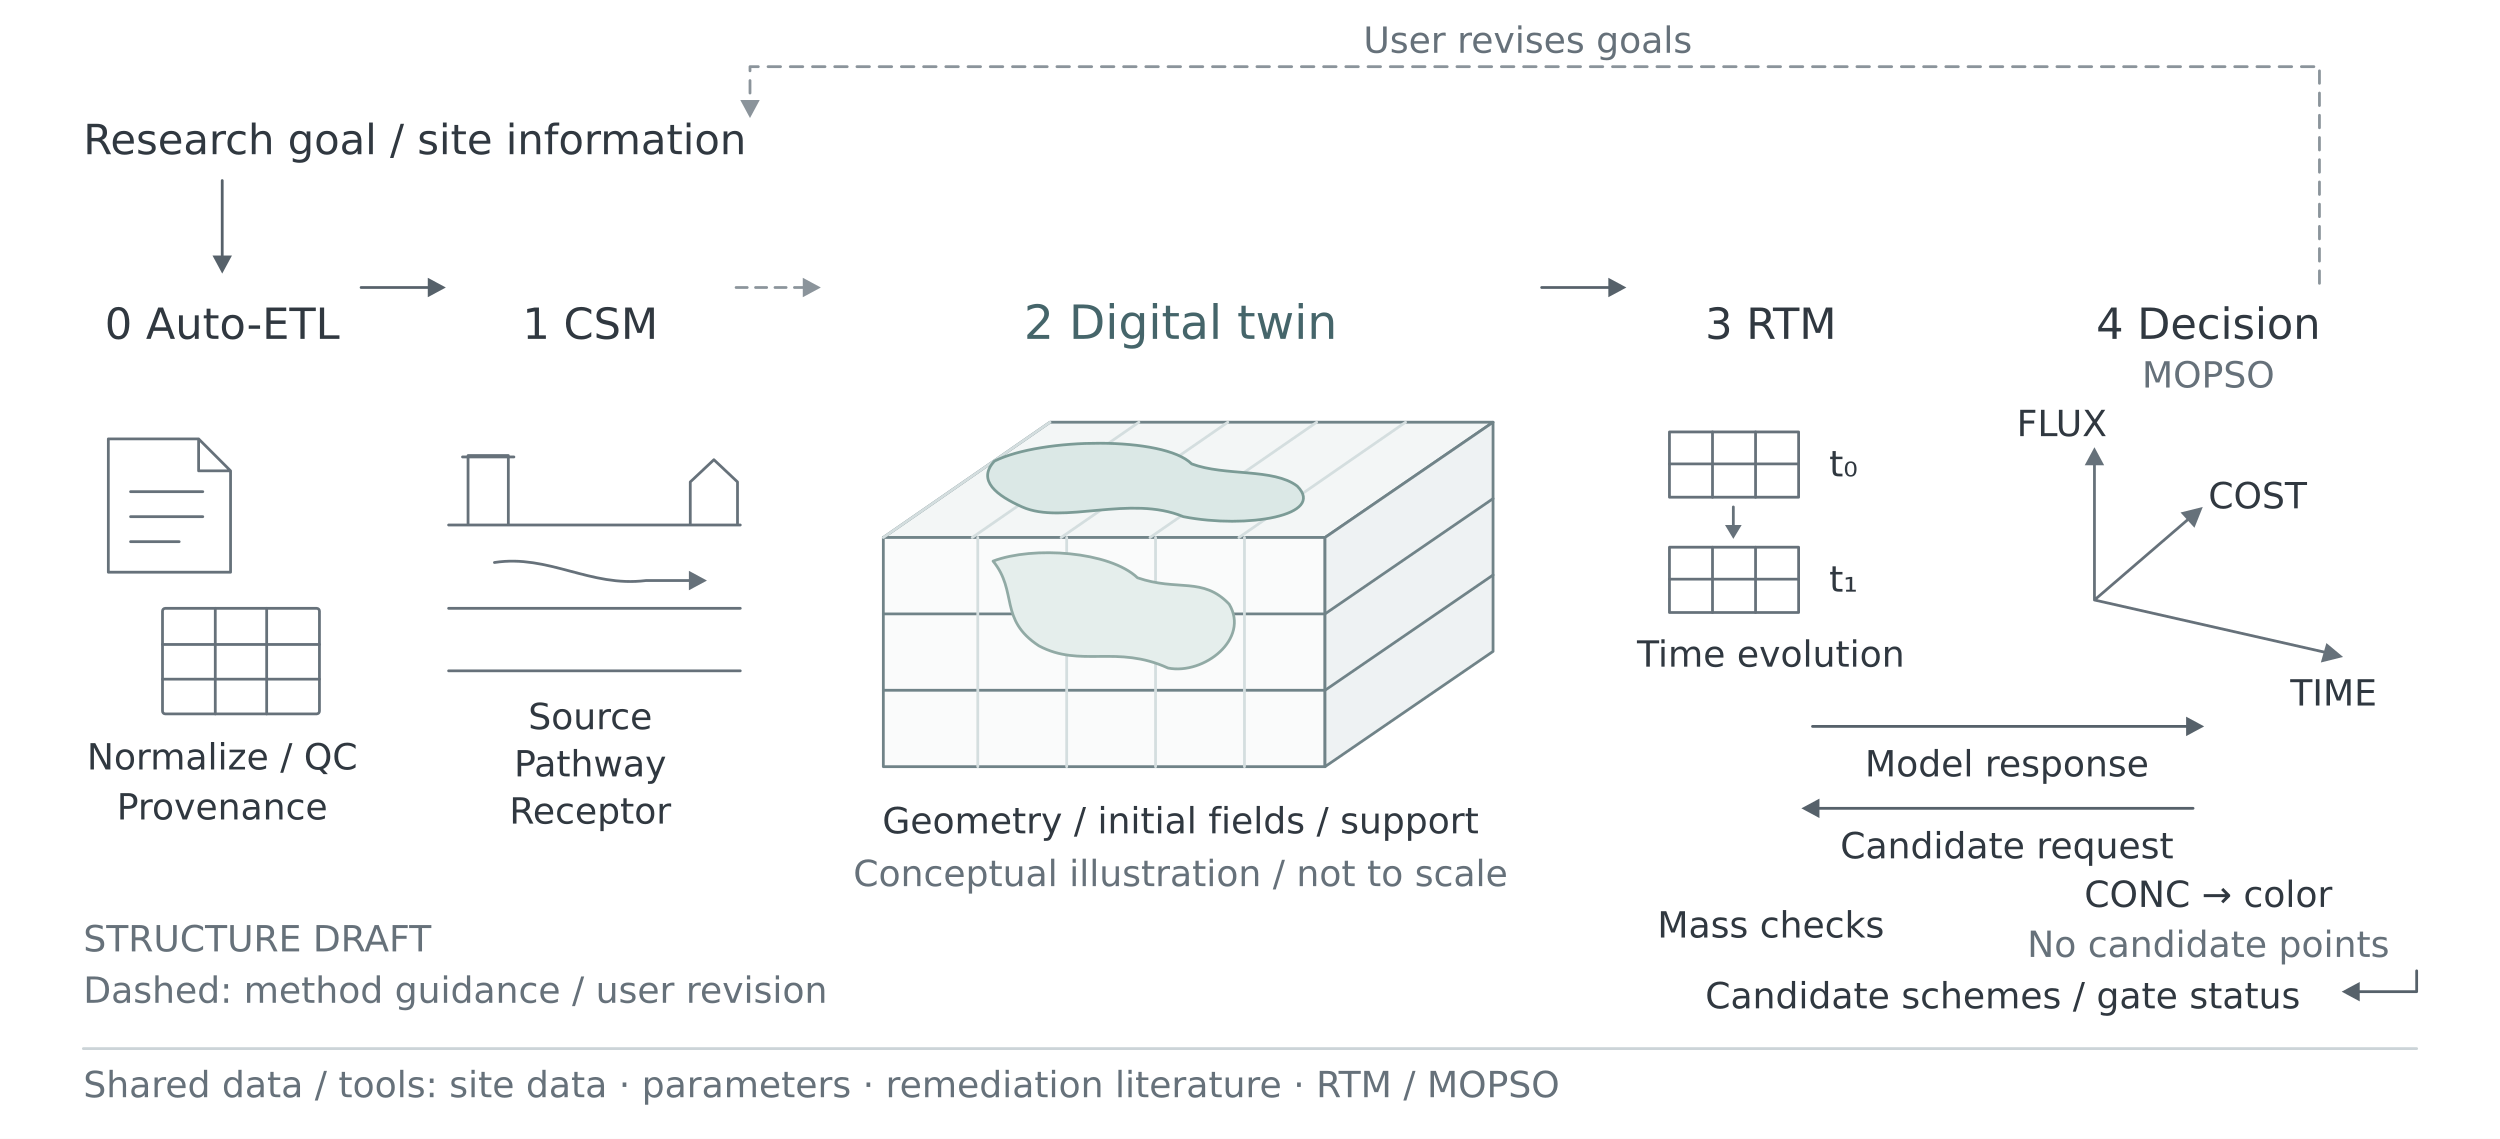
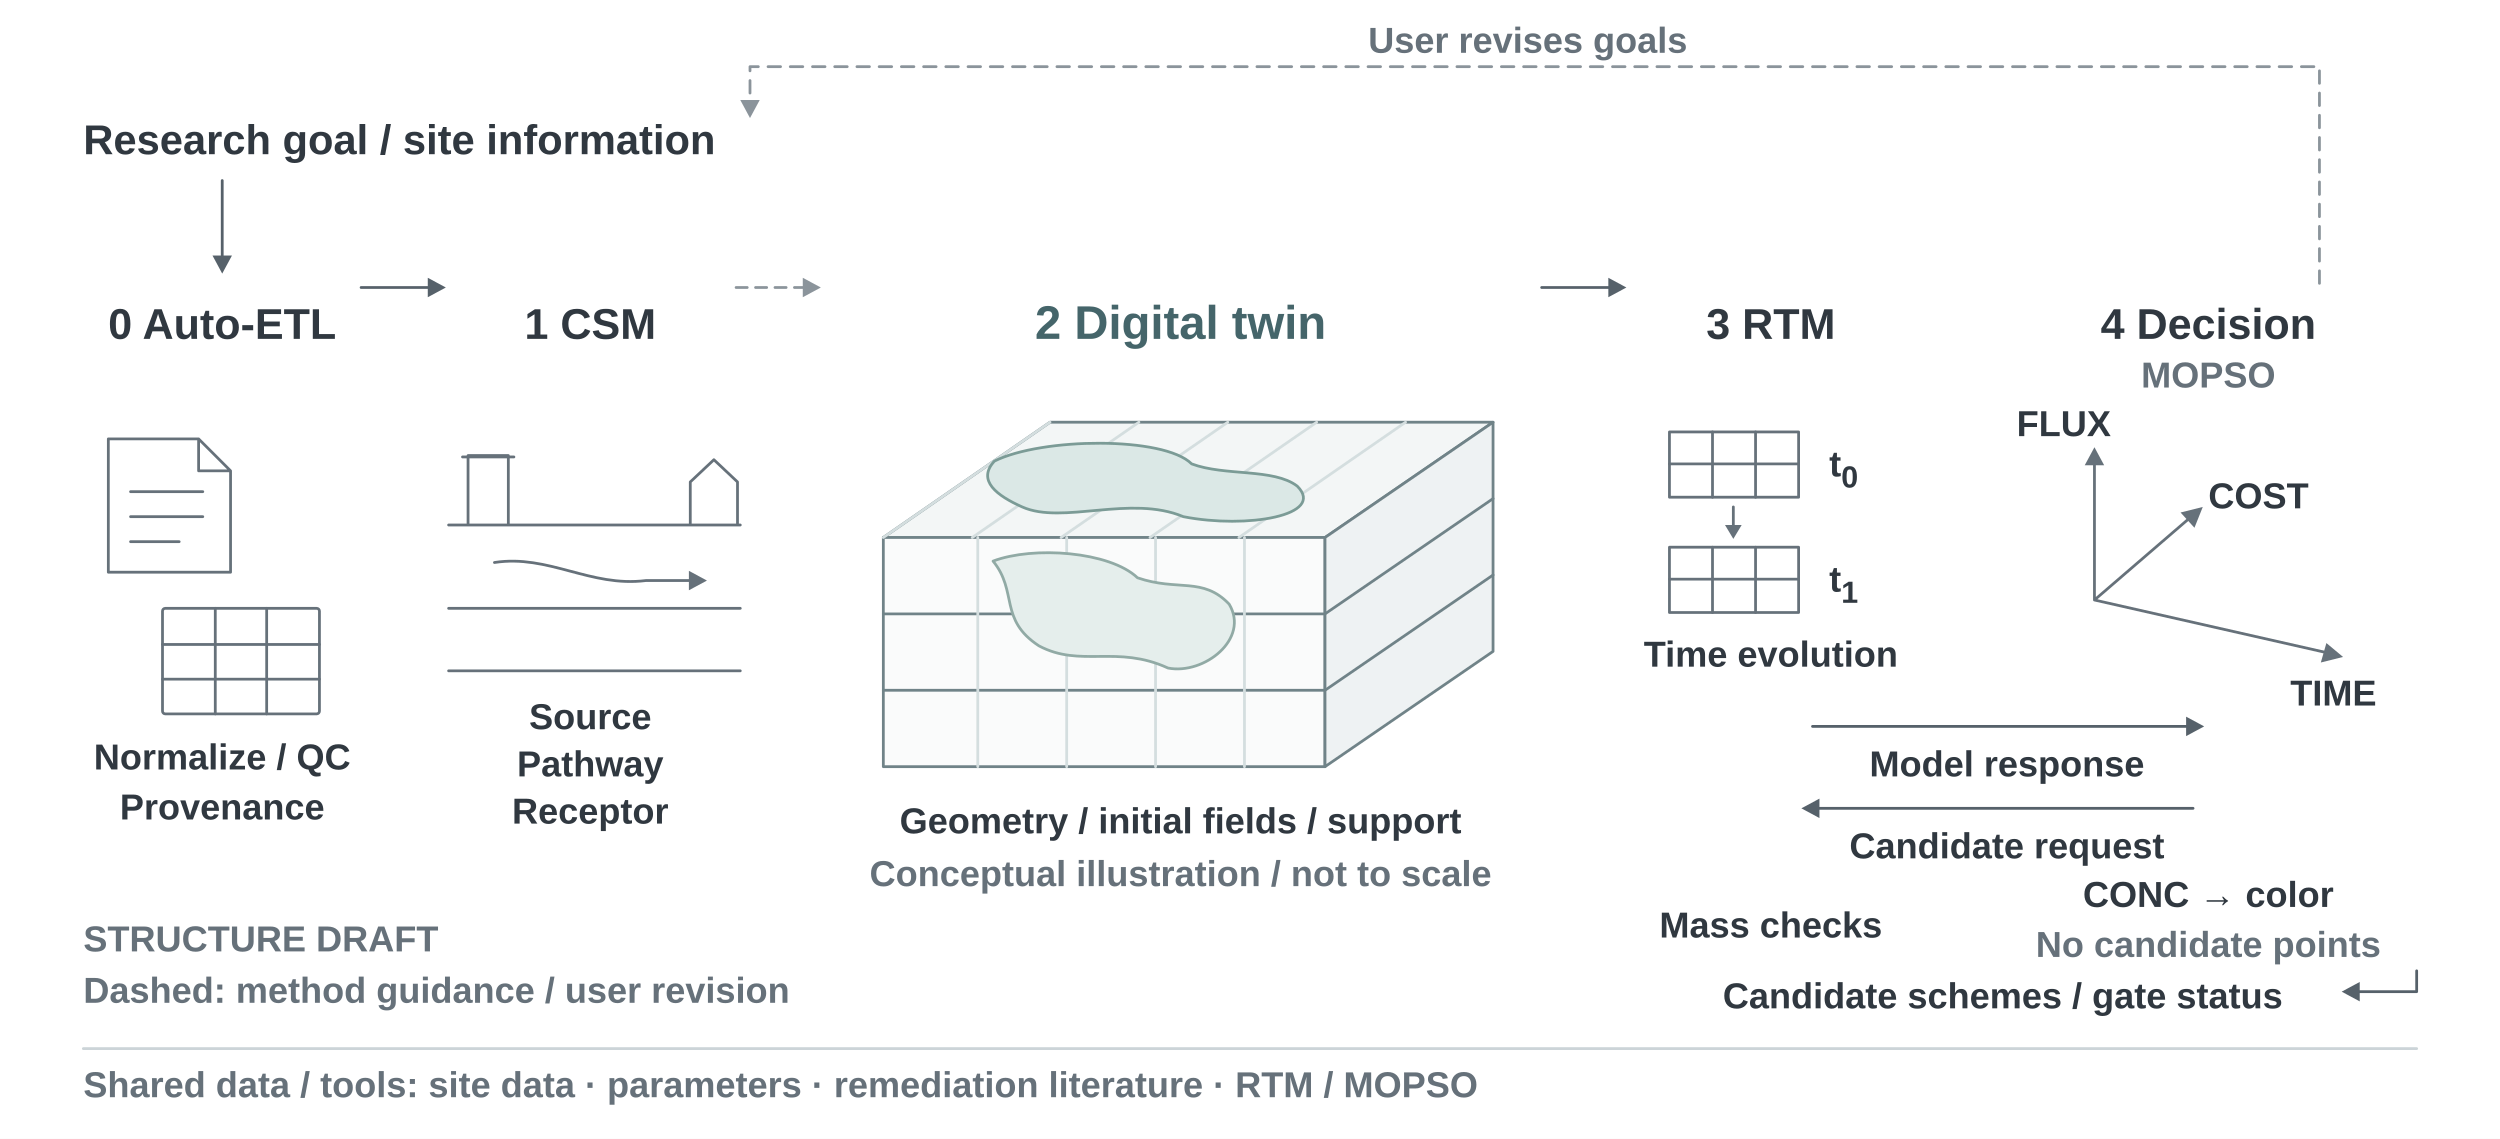
<svg xmlns="http://www.w3.org/2000/svg" width="180mm" height="82mm" viewBox="0 0 1800 820">
-   <g id="canvas" font-family="DejaVu Sans" font-size="26" fill="#303840" stroke-linejoin="round" stroke-linecap="round">
+   <g id="canvas" font-family="Arial" font-weight="700" font-size="26" fill="#303840" stroke-linejoin="round" stroke-linecap="round">
    <rect width="1800" height="820" fill="white" />
    <g id="research-input" data-role="input">
      <text x="60" y="111" font-size="30">Research goal / site information</text>
      <path d="M160 130 L160 189" fill="none" stroke="#56616a" stroke-width="2" />
      <polygon points="160,197 153,184 167,184" fill="#56616a" />
    </g>
    <g id="user-feedback" data-source="decision" data-target="research-input" data-status="manual" stroke="#8b949b" stroke-width="2" stroke-dasharray="9 7" fill="none">
      <path d="M1670 204 L1670 48 L540 48 L540 77" />
      <polygon points="540,85 533,72 547,72" fill="#8b949b" stroke="none" />
      <text x="1100" y="38" text-anchor="middle" fill="#66717a" stroke="none">User revises goals</text>
    </g>
    <g id="etl" data-role="module" data-width="200">
      <text x="160" y="244" text-anchor="middle" font-size="31">0 Auto-ETL</text>
      <g id="etl-documents" stroke="#66717a" stroke-width="2" fill="none">
        <path d="M78 316 L143 316 L166 339 L166 412 L78 412 Z M143 316 L143 339 L166 339" />
        <path d="M94 354 L146 354 M94 372 L146 372 M94 390 L129 390" />
        <rect x="117" y="438" width="113" height="76" rx="2" fill="white" />
        <path d="M117 464 L230 464 M117 489 L230 489 M155 438 L155 514 M192 438 L192 514" />
      </g>
      <text x="160" y="554" text-anchor="middle">Normalize / QC</text>
      <text x="160" y="590" text-anchor="middle">Provenance</text>
    </g>
    <g id="csm" data-role="module" data-width="210">
      <text x="425" y="244" text-anchor="middle" font-size="31">1 CSM</text>
      <g id="csm-profile" stroke="#66717a" stroke-width="2" fill="none">
        <path d="M323 378 L533 378 M323 438 L533 438 M323 483 L533 483" />
        <path d="M337 377 L337 328 L366 328 L366 377 M333 329 L370 329" />
        <path d="M356 405 C395 399 425 423 465 418 L502 418" />
        <polygon points="509,418 496,411 496,425" fill="#66717a" stroke="none" />
        <path d="M497 377 L497 347 L514 331 L531 347 L531 377" />
      </g>
      <text x="425" y="525" text-anchor="middle">Source</text>
      <text x="425" y="559" text-anchor="middle">Pathway</text>
      <text x="425" y="593" text-anchor="middle">Receptor</text>
    </g>
    <g id="twin" data-role="module" data-width="520">
      <text x="850" y="244" text-anchor="middle" font-size="34" fill="#45656a">2 Digital twin</text>
      <g id="conceptual-soil-block" stroke="#708388" stroke-width="2" fill="none">
        <path d="M636 387 L954 387 L1075 304 L756 304 Z" fill="#f3f6f6" />
        <path d="M636 387 L954 387 L954 552 L636 552 Z" fill="#fafbfb" />
        <path d="M954 387 L1075 304 L1075 469 L954 552 Z" fill="#eef2f3" />
        <path d="M636 442 L954 442 L1075 359 M636 497 L954 497 L1075 414" />
        <path d="M704 387 L704 552 M768 387 L768 552 M832 387 L832 552 M896 387 L896 552" stroke="#d4dedf" />
        <path d="M756 304 L636 387 M820 304 L700 387 M884 304 L764 387 M948 304 L828 387 M1012 304 L892 387" stroke="#d4dedf" />
        <path d="M716 332 C750 315 838 314 858 334 C882 343 917 337 934 350 C955 371 898 381 852 372 C814 356 765 378 736 365 C718 357 703 346 716 332 Z" fill="#dbe8e6" stroke="#7b9b96" />
        <path d="M715 404 C744 393 799 397 819 416 C848 426 866 415 885 435 C900 460 867 486 841 481 C804 464 778 481 748 465 C719 446 733 426 715 404 Z" fill="#e5eeec" stroke="#91aaa5" />
      </g>
      <text x="850" y="600" text-anchor="middle">Geometry / initial fields / support</text>
      <text x="850" y="638" text-anchor="middle" fill="#66717a">Conceptual illustration / not to scale</text>
    </g>
    <g id="rtm" data-role="module" data-width="210">
      <text x="1275" y="244" text-anchor="middle" font-size="31">3 RTM</text>
      <g id="rtm-time-states" stroke="#66717a" stroke-width="2" fill="none">
        <rect x="1202" y="311" width="93" height="47" />
        <path d="M1233 311 L1233 358 M1264 311 L1264 358 M1202 334 L1295 334" />
        <rect x="1202" y="394" width="93" height="47" />
        <path d="M1233 394 L1233 441 M1264 394 L1264 441 M1202 417 L1295 417" />
        <path d="M1248 365 L1248 382" />
        <polygon points="1248,388 1242,378 1254,378" fill="#66717a" stroke="none" />
      </g>
-       <text x="1317" y="343">t₀</text>
-       <text x="1317" y="426">t₁</text>
+       <text id="rtm-time-0" x="1317" y="343" data-time-index="0">t<tspan font-size="22" dy="8">0</tspan>
+       </text>
+       <text id="rtm-time-1" x="1317" y="426" data-time-index="1">t<tspan font-size="22" dy="8">1</tspan>
+       </text>
      <text x="1275" y="480" text-anchor="middle">Time evolution</text>
      <text x="1275" y="675" text-anchor="middle">Mass checks</text>
    </g>
    <g id="decision" data-role="module" data-width="300">
      <text x="1590" y="244" text-anchor="middle" font-size="31">4 Decision</text>
      <text x="1590" y="279" text-anchor="middle" fill="#66717a">MOPSO</text>
      <g id="decision-axes" data-state="empty-placeholder" stroke="#66717a" stroke-width="2" fill="none">
        <path d="M1508 432 L1680 471 M1508 432 L1580 370 M1508 432 L1508 329" />
        <polygon points="1687,473 1675,463 1671,477" fill="#66717a" stroke="none" />
        <polygon points="1586,365 1570,369 1580,380" fill="#66717a" stroke="none" />
        <polygon points="1508,322 1501,335 1515,335" fill="#66717a" stroke="none" />
        <text x="1649" y="508" fill="#303840" stroke="none">TIME</text>
        <text x="1590" y="366" fill="#303840" stroke="none">COST</text>
        <text x="1452" y="314" fill="#303840" stroke="none">FLUX</text>
      </g>
      <text x="1590" y="653" text-anchor="middle">CONC → color</text>
      <text x="1590" y="689" text-anchor="middle" fill="#66717a">No candidate points</text>
    </g>
    <g id="etl-to-csm" data-source="etl" data-target="csm" stroke="#56616a" stroke-width="2" fill="none">
      <path d="M260 207 L313 207" />
      <polygon points="321,207 308,200 308,214" fill="#56616a" stroke="none" />
    </g>
    <g id="csm-to-twin" data-source="csm" data-target="twin" data-status="method-guidance" stroke="#8b949b" stroke-width="2" stroke-dasharray="8 6" fill="none">
      <path d="M530 207 L583 207" />
      <polygon points="591,207 578,200 578,214" fill="#8b949b" stroke="none" />
    </g>
    <g id="twin-to-rtm" data-source="twin" data-target="rtm" stroke="#56616a" stroke-width="2" fill="none">
      <path d="M1110 207 L1163 207" />
      <polygon points="1171,207 1158,200 1158,214" fill="#56616a" stroke="none" />
    </g>
    <g id="rtm-to-decision" data-source="rtm" data-target="decision" stroke="#56616a" stroke-width="2" fill="none">
      <path d="M1305 523 L1579 523" />
      <polygon points="1587,523 1574,516 1574,530" fill="#56616a" stroke="none" />
      <text x="1445" y="559" text-anchor="middle" fill="#303840" stroke="none">Model response</text>
    </g>
    <g id="decision-to-rtm" data-source="decision" data-target="rtm" stroke="#56616a" stroke-width="2" fill="none">
      <path d="M1579 582 L1305 582" />
      <polygon points="1297,582 1310,575 1310,589" fill="#56616a" stroke="none" />
      <text x="1445" y="618" text-anchor="middle" fill="#303840" stroke="none">Candidate request</text>
    </g>
    <g id="decision-output" data-role="output" data-source="decision" data-target="output">
      <path d="M1740 699 L1740 714 L1694 714" stroke="#56616a" stroke-width="2" fill="none" />
      <polygon points="1686,714 1699,707 1699,721" fill="#56616a" />
      <text x="1442" y="726" text-anchor="middle">Candidate schemes / gate status</text>
    </g>
    <g id="shared-resources" data-role="resources">
      <path d="M60 755 L1740 755" stroke="#ccd4d8" stroke-width="2" />
      <text x="60" y="790" fill="#66717a">Shared data / tools: site data · parameters · remediation literature · RTM / MOPSO</text>
    </g>
    <text id="draft-label" x="60" y="685" fill="#66717a">STRUCTURE DRAFT</text>
    <text id="guidance-key" x="60" y="722" fill="#66717a">Dashed: method guidance / user revision</text>
  </g>
</svg>
